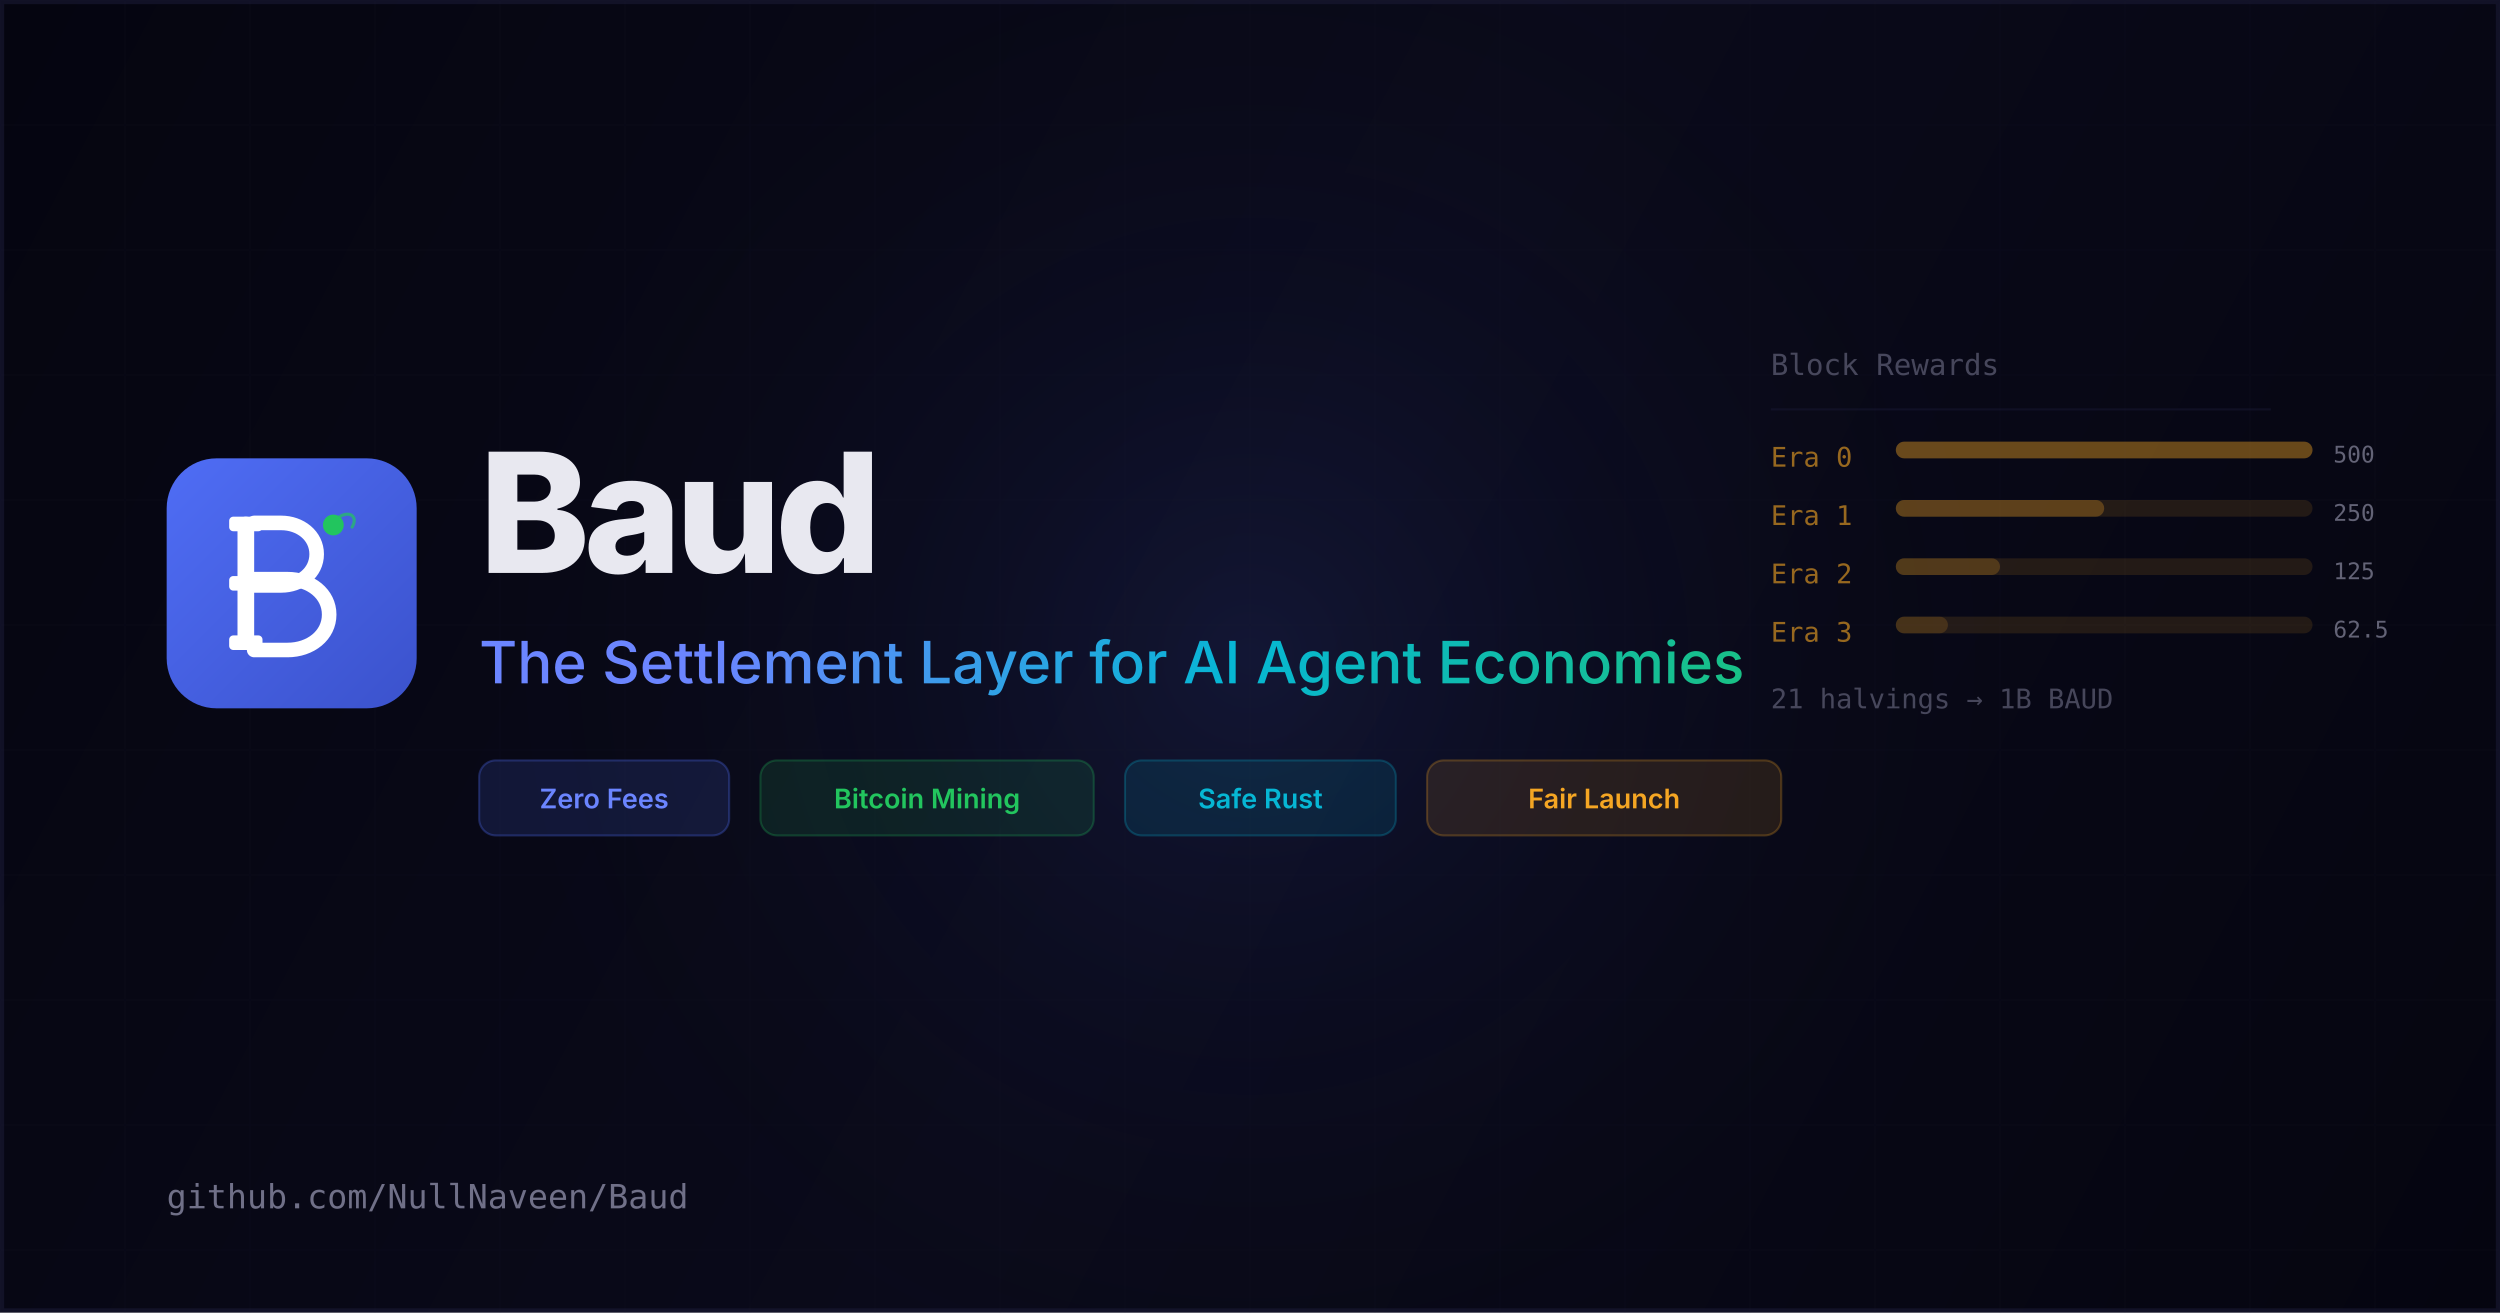
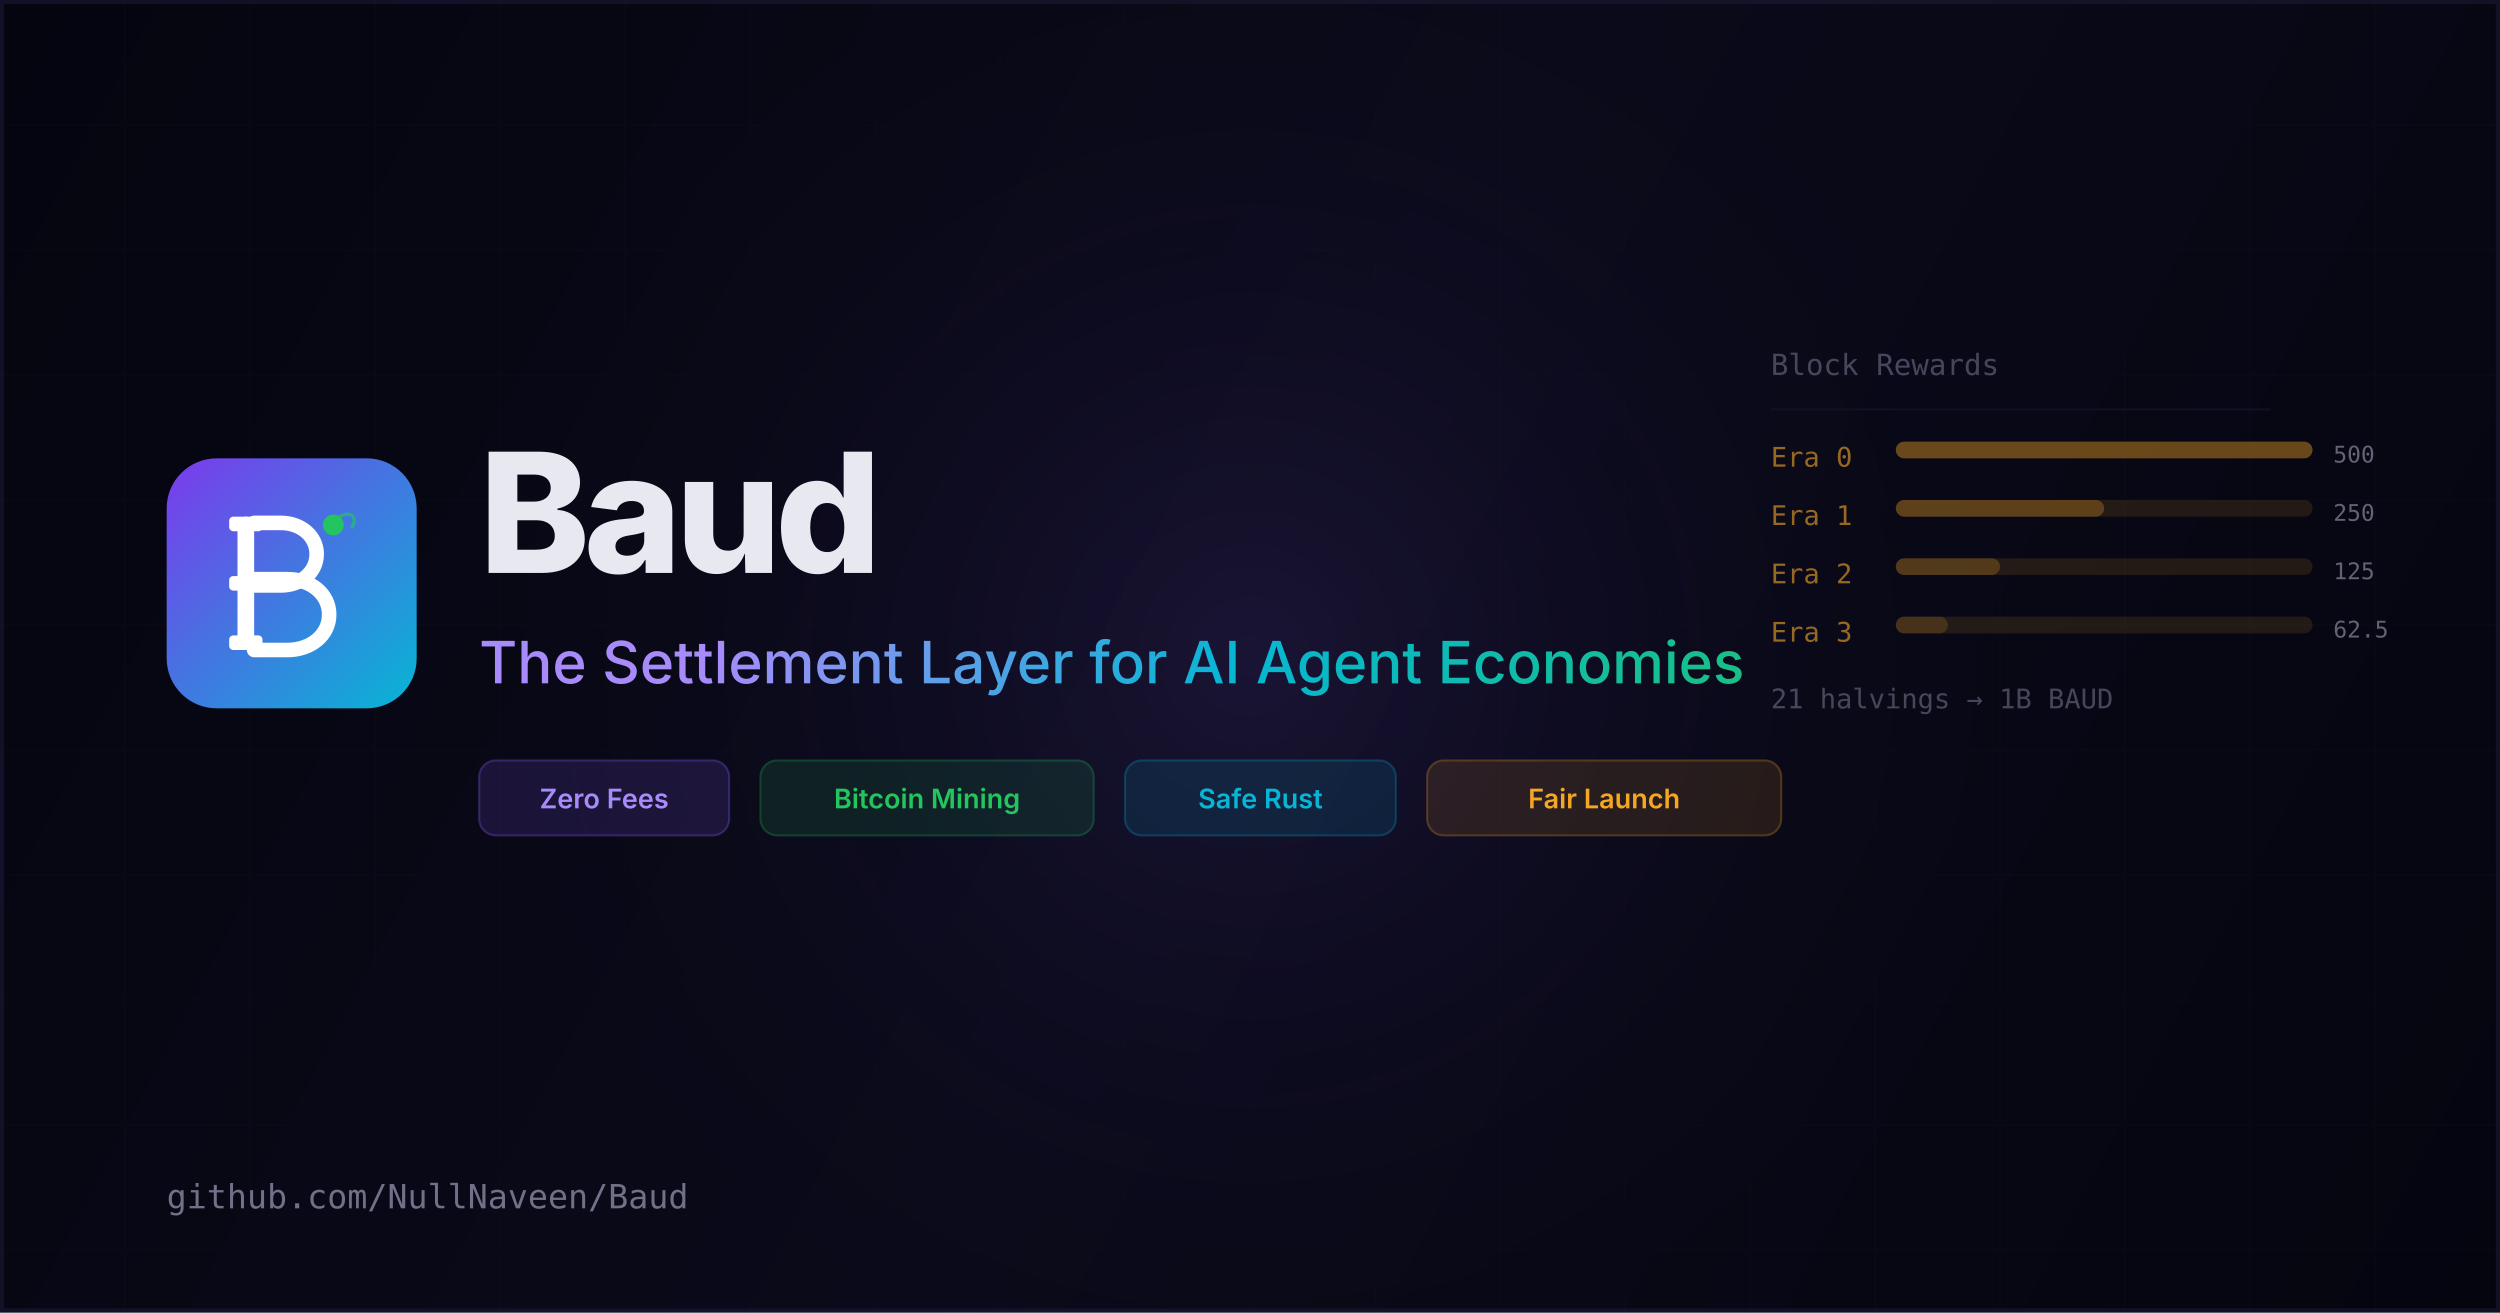
<svg xmlns="http://www.w3.org/2000/svg" viewBox="0 0 1200 630" fill="none">
  <defs>
    <linearGradient id="og-bg" x1="0" y1="0" x2="1200" y2="630" gradientUnits="userSpaceOnUse">
      <stop offset="0%" stop-color="#050510" />
      <stop offset="50%" stop-color="#0a0a1a" />
      <stop offset="100%" stop-color="#050510" />
    </linearGradient>
    <linearGradient id="og-logo-bg" x1="0" y1="0" x2="120" y2="120" gradientUnits="userSpaceOnUse">
-       <stop offset="0%" stop-color="#4f6df5" />
-       <stop offset="100%" stop-color="#3b52cc" />
+       <stop offset="0%" stop-color="#7c3aed" />
+       <stop offset="100%" stop-color="#06b6d4" />
    </linearGradient>
    <radialGradient id="og-glow" cx="600" cy="315" r="400" gradientUnits="userSpaceOnUse">
-       <stop offset="0%" stop-color="rgba(79,109,245,0.12)" />
+       <stop offset="0%" stop-color="rgba(139,92,246,0.12)" />
      <stop offset="100%" stop-color="transparent" />
    </radialGradient>
    <linearGradient id="og-text-grad" x1="400" y1="200" x2="900" y2="450" gradientUnits="userSpaceOnUse">
-       <stop offset="0%" stop-color="#6b85ff" />
+       <stop offset="0%" stop-color="#a78bfa" />
      <stop offset="40%" stop-color="#06b6d4" />
      <stop offset="100%" stop-color="#22c55e" />
    </linearGradient>
  </defs>
  <rect width="1200" height="630" fill="url(#og-bg)" />
  <rect width="1200" height="630" fill="url(#og-glow)" />
  <rect x="1" y="1" width="1198" height="628" rx="0" fill="none" stroke="rgba(26,26,53,0.6)" stroke-width="2" />
  <pattern id="grid" width="60" height="60" patternUnits="userSpaceOnUse">
    <rect width="60" height="60" fill="none" stroke="rgba(26,26,53,0.3)" stroke-width="0.5" />
  </pattern>
  <rect width="1200" height="630" fill="url(#grid)" opacity="0.4" />
  <g transform="translate(80, 220)">
    <rect width="120" height="120" rx="24" fill="url(#og-logo-bg)" />
    <rect x="34" y="28" width="8" height="64" rx="4" fill="white" />
    <rect x="30" y="28" width="16" height="7" rx="2" fill="white" />
    <rect x="30" y="56.5" width="16" height="7" rx="2" fill="white" />
    <rect x="30" y="85" width="16" height="7" rx="2" fill="white" />
    <path d="M42 31 H55 C64 31 72 37 72 46 C72 55 64 61 55 61 H42" fill="none" stroke="white" stroke-width="7" stroke-linecap="round" stroke-linejoin="round" />
    <path d="M42 58 H58 C69 58 78 65 78 75 C78 85 69 92 58 92 H42" fill="none" stroke="white" stroke-width="7" stroke-linecap="round" stroke-linejoin="round" />
    <circle cx="80" cy="32" r="5" fill="#22c55e" />
    <path d="M83 28 C88 25 92 28 89 33" fill="none" stroke="#22c55e" stroke-width="1.5" stroke-linecap="round" opacity="0.7" />
  </g>
  <text x="230" y="275" font-family="Inter, -apple-system, system-ui, sans-serif" font-size="80" font-weight="800" letter-spacing="-3" fill="#e8e8f0">Baud</text>
  <text x="230" y="328" font-family="Inter, -apple-system, system-ui, sans-serif" font-size="28" font-weight="500" fill="url(#og-text-grad)">The Settlement Layer for AI Agent Economies</text>
  <g transform="translate(230, 365)">
-     <rect width="120" height="36" rx="8" fill="rgba(79,109,245,0.15)" stroke="rgba(79,109,245,0.3)" stroke-width="1" />
-     <text x="60" y="23" text-anchor="middle" font-family="Inter, system-ui, sans-serif" font-size="13" font-weight="600" fill="#6b85ff">Zero Fees</text>
+     <rect width="120" height="36" rx="8" fill="rgba(139,92,246,0.15)" stroke="rgba(139,92,246,0.3)" stroke-width="1" />
+     <text x="60" y="23" text-anchor="middle" font-family="Inter, system-ui, sans-serif" font-size="13" font-weight="600" fill="#a78bfa">Zero Fees</text>
    <rect x="135" width="160" height="36" rx="8" fill="rgba(34,197,94,0.12)" stroke="rgba(34,197,94,0.25)" stroke-width="1" />
    <text x="215" y="23" text-anchor="middle" font-family="Inter, system-ui, sans-serif" font-size="13" font-weight="600" fill="#22c55e">Bitcoin Mining</text>
    <rect x="310" width="130" height="36" rx="8" fill="rgba(6,182,212,0.12)" stroke="rgba(6,182,212,0.25)" stroke-width="1" />
    <text x="375" y="23" text-anchor="middle" font-family="Inter, system-ui, sans-serif" font-size="13" font-weight="600" fill="#06b6d4">Safe Rust</text>
    <rect x="455" width="170" height="36" rx="8" fill="rgba(245,166,35,0.12)" stroke="rgba(245,166,35,0.25)" stroke-width="1" />
    <text x="540" y="23" text-anchor="middle" font-family="Inter, system-ui, sans-serif" font-size="13" font-weight="600" fill="#f5a623">Fair Launch</text>
  </g>
  <text x="80" y="580" font-family="JetBrains Mono, monospace" font-size="16" font-weight="400" fill="#707088">github.com/NullNaveen/Baud</text>
  <g transform="translate(850, 180)" opacity="0.6">
    <text font-family="JetBrains Mono, monospace" font-size="14" fill="#707088" x="0" y="0">Block Rewards</text>
    <rect x="0" y="16" width="240" height="1" fill="rgba(26,26,53,0.8)" />
    <text font-family="JetBrains Mono, monospace" font-size="13" fill="#f5a623" x="0" y="44">Era 0</text>
    <rect x="60" y="32" width="200" height="8" rx="4" fill="rgba(245,166,35,0.2)" />
    <rect x="60" y="32" width="200" height="8" rx="4" fill="#f5a623" opacity="0.6" />
    <text font-family="JetBrains Mono, monospace" font-size="11" fill="#a0a0b8" x="270" y="42">500</text>
    <text font-family="JetBrains Mono, monospace" font-size="13" fill="#f5a623" x="0" y="72">Era 1</text>
    <rect x="60" y="60" width="200" height="8" rx="4" fill="rgba(245,166,35,0.2)" />
    <rect x="60" y="60" width="100" height="8" rx="4" fill="#f5a623" opacity="0.5" />
    <text font-family="JetBrains Mono, monospace" font-size="11" fill="#a0a0b8" x="270" y="70">250</text>
    <text font-family="JetBrains Mono, monospace" font-size="13" fill="#f5a623" x="0" y="100">Era 2</text>
    <rect x="60" y="88" width="200" height="8" rx="4" fill="rgba(245,166,35,0.2)" />
    <rect x="60" y="88" width="50" height="8" rx="4" fill="#f5a623" opacity="0.4" />
    <text font-family="JetBrains Mono, monospace" font-size="11" fill="#a0a0b8" x="270" y="98">125</text>
    <text font-family="JetBrains Mono, monospace" font-size="13" fill="#f5a623" x="0" y="128">Era 3</text>
    <rect x="60" y="116" width="200" height="8" rx="4" fill="rgba(245,166,35,0.2)" />
    <rect x="60" y="116" width="25" height="8" rx="4" fill="#f5a623" opacity="0.3" />
    <text font-family="JetBrains Mono, monospace" font-size="11" fill="#a0a0b8" x="270" y="126">62.5</text>
    <text font-family="JetBrains Mono, monospace" font-size="13" fill="#707088" x="0" y="160">21 halvings → 1B BAUD</text>
  </g>
</svg>
